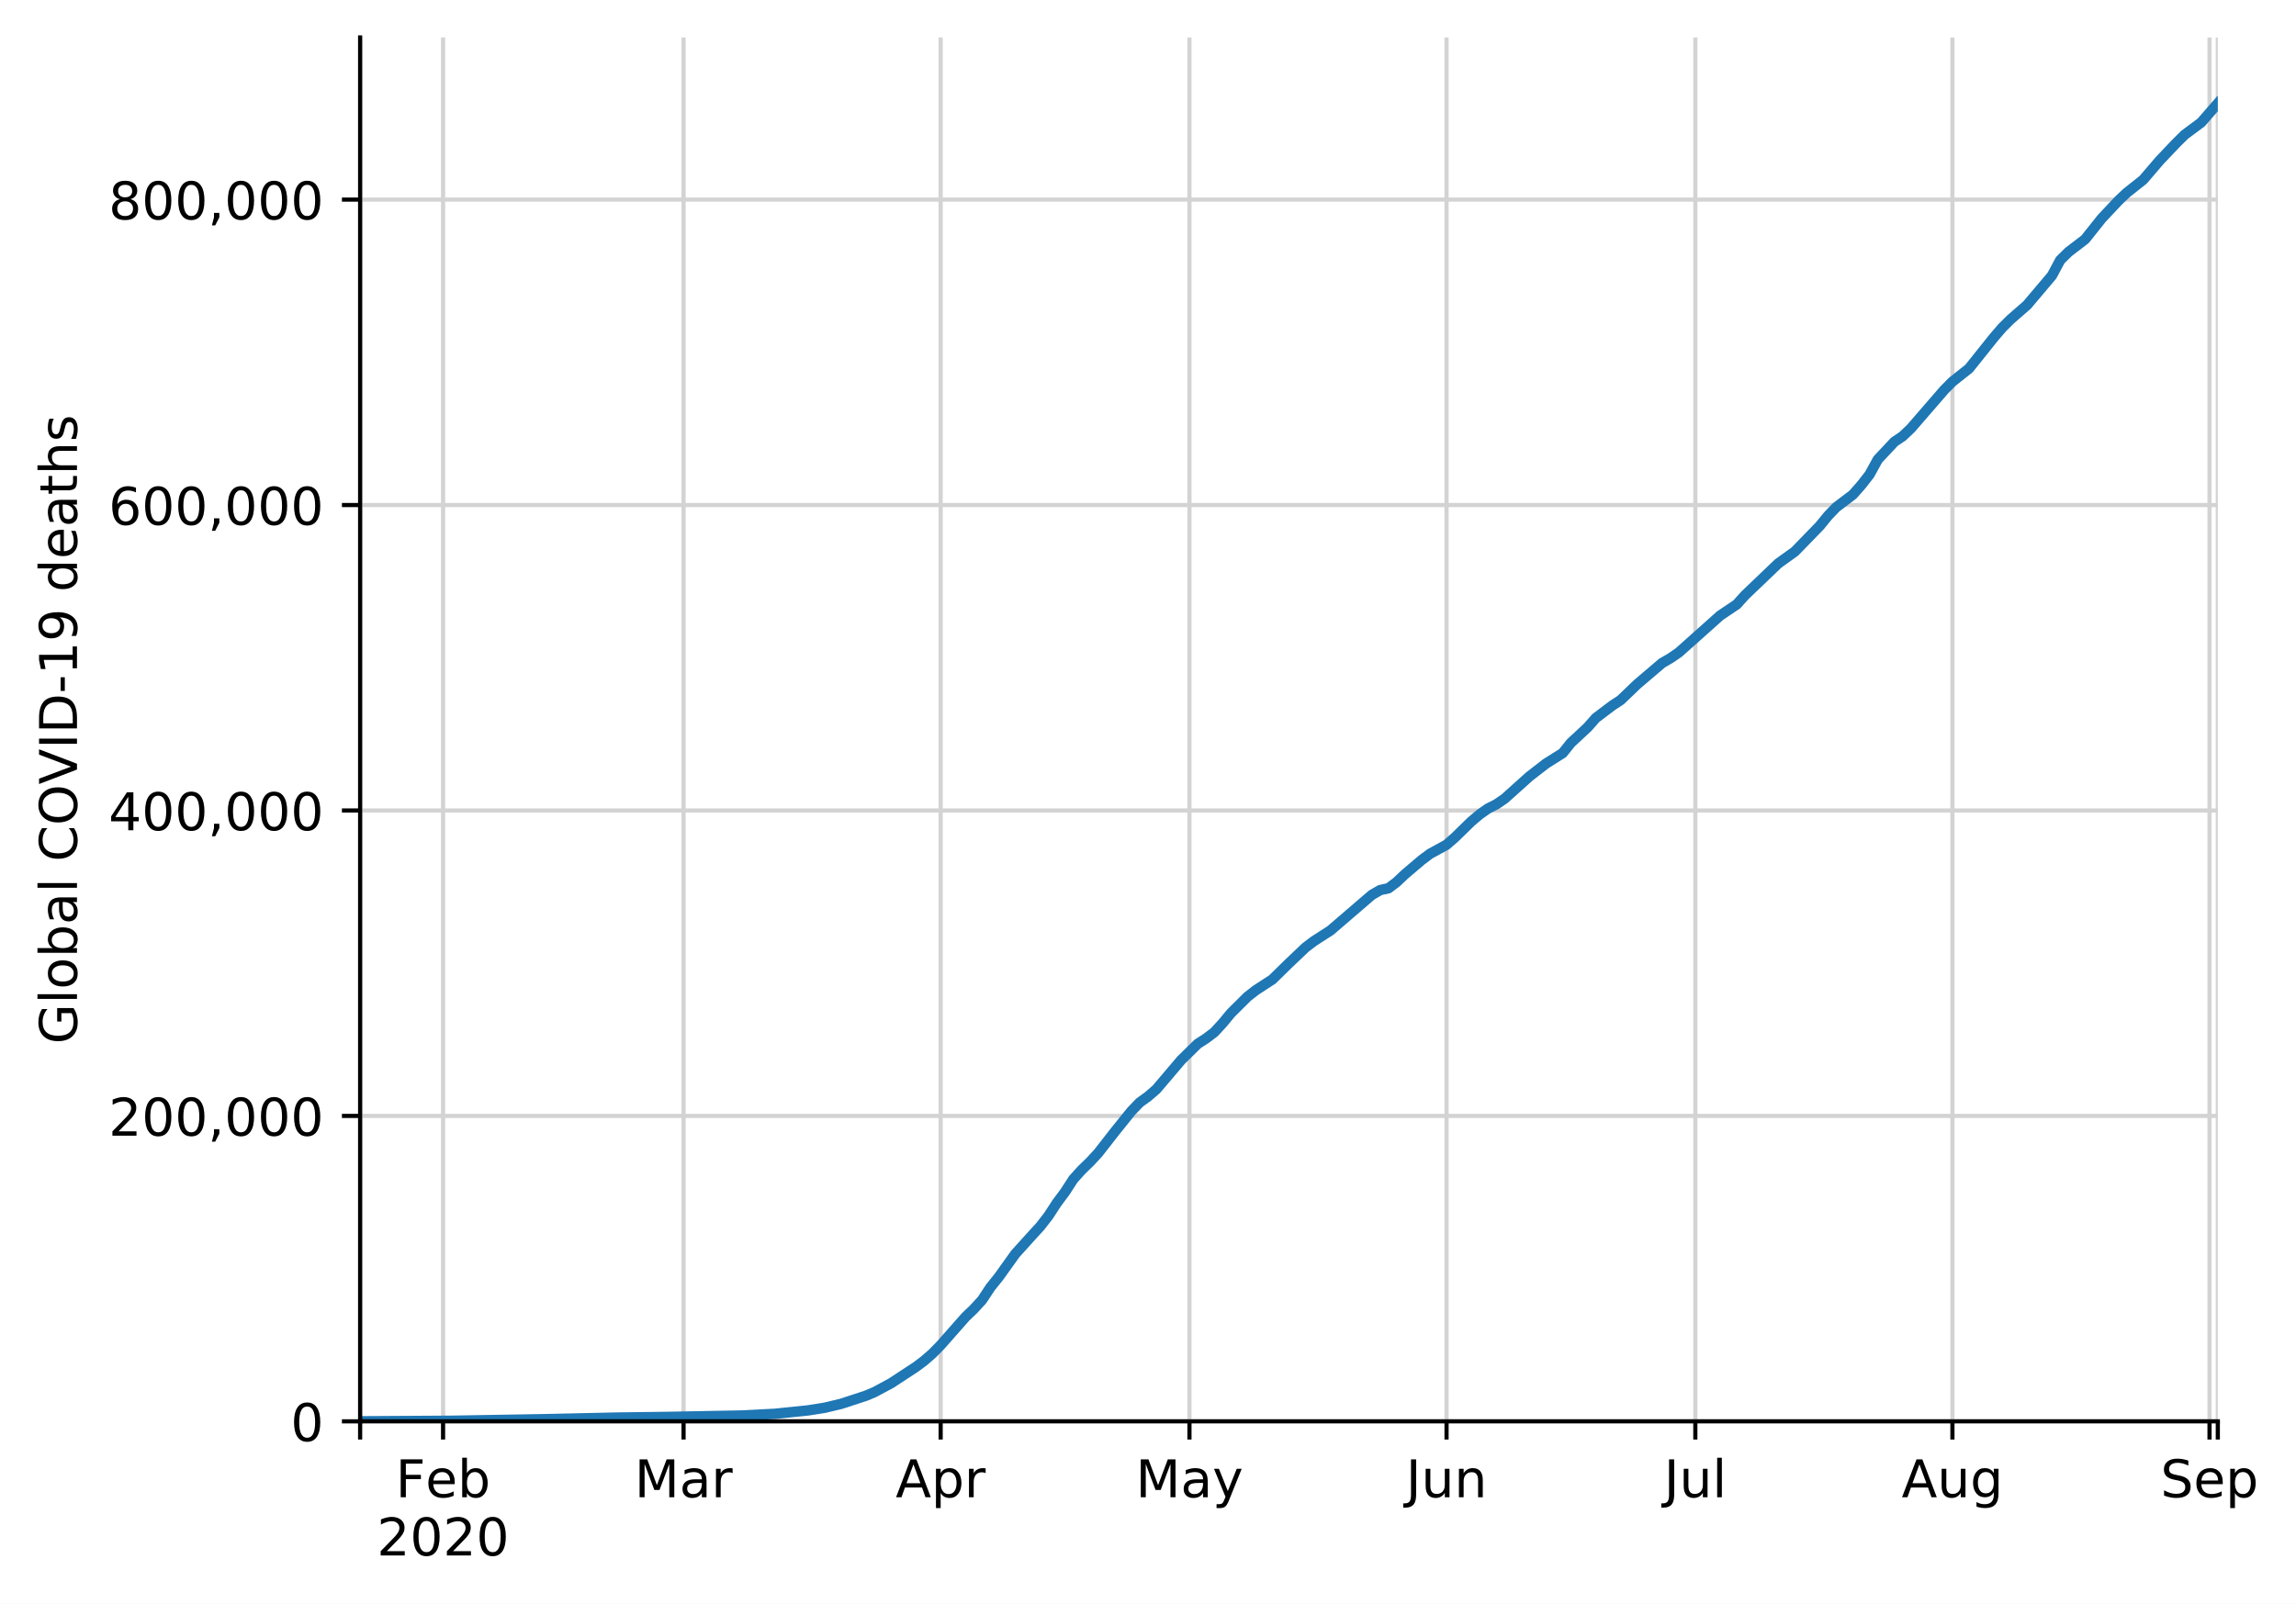
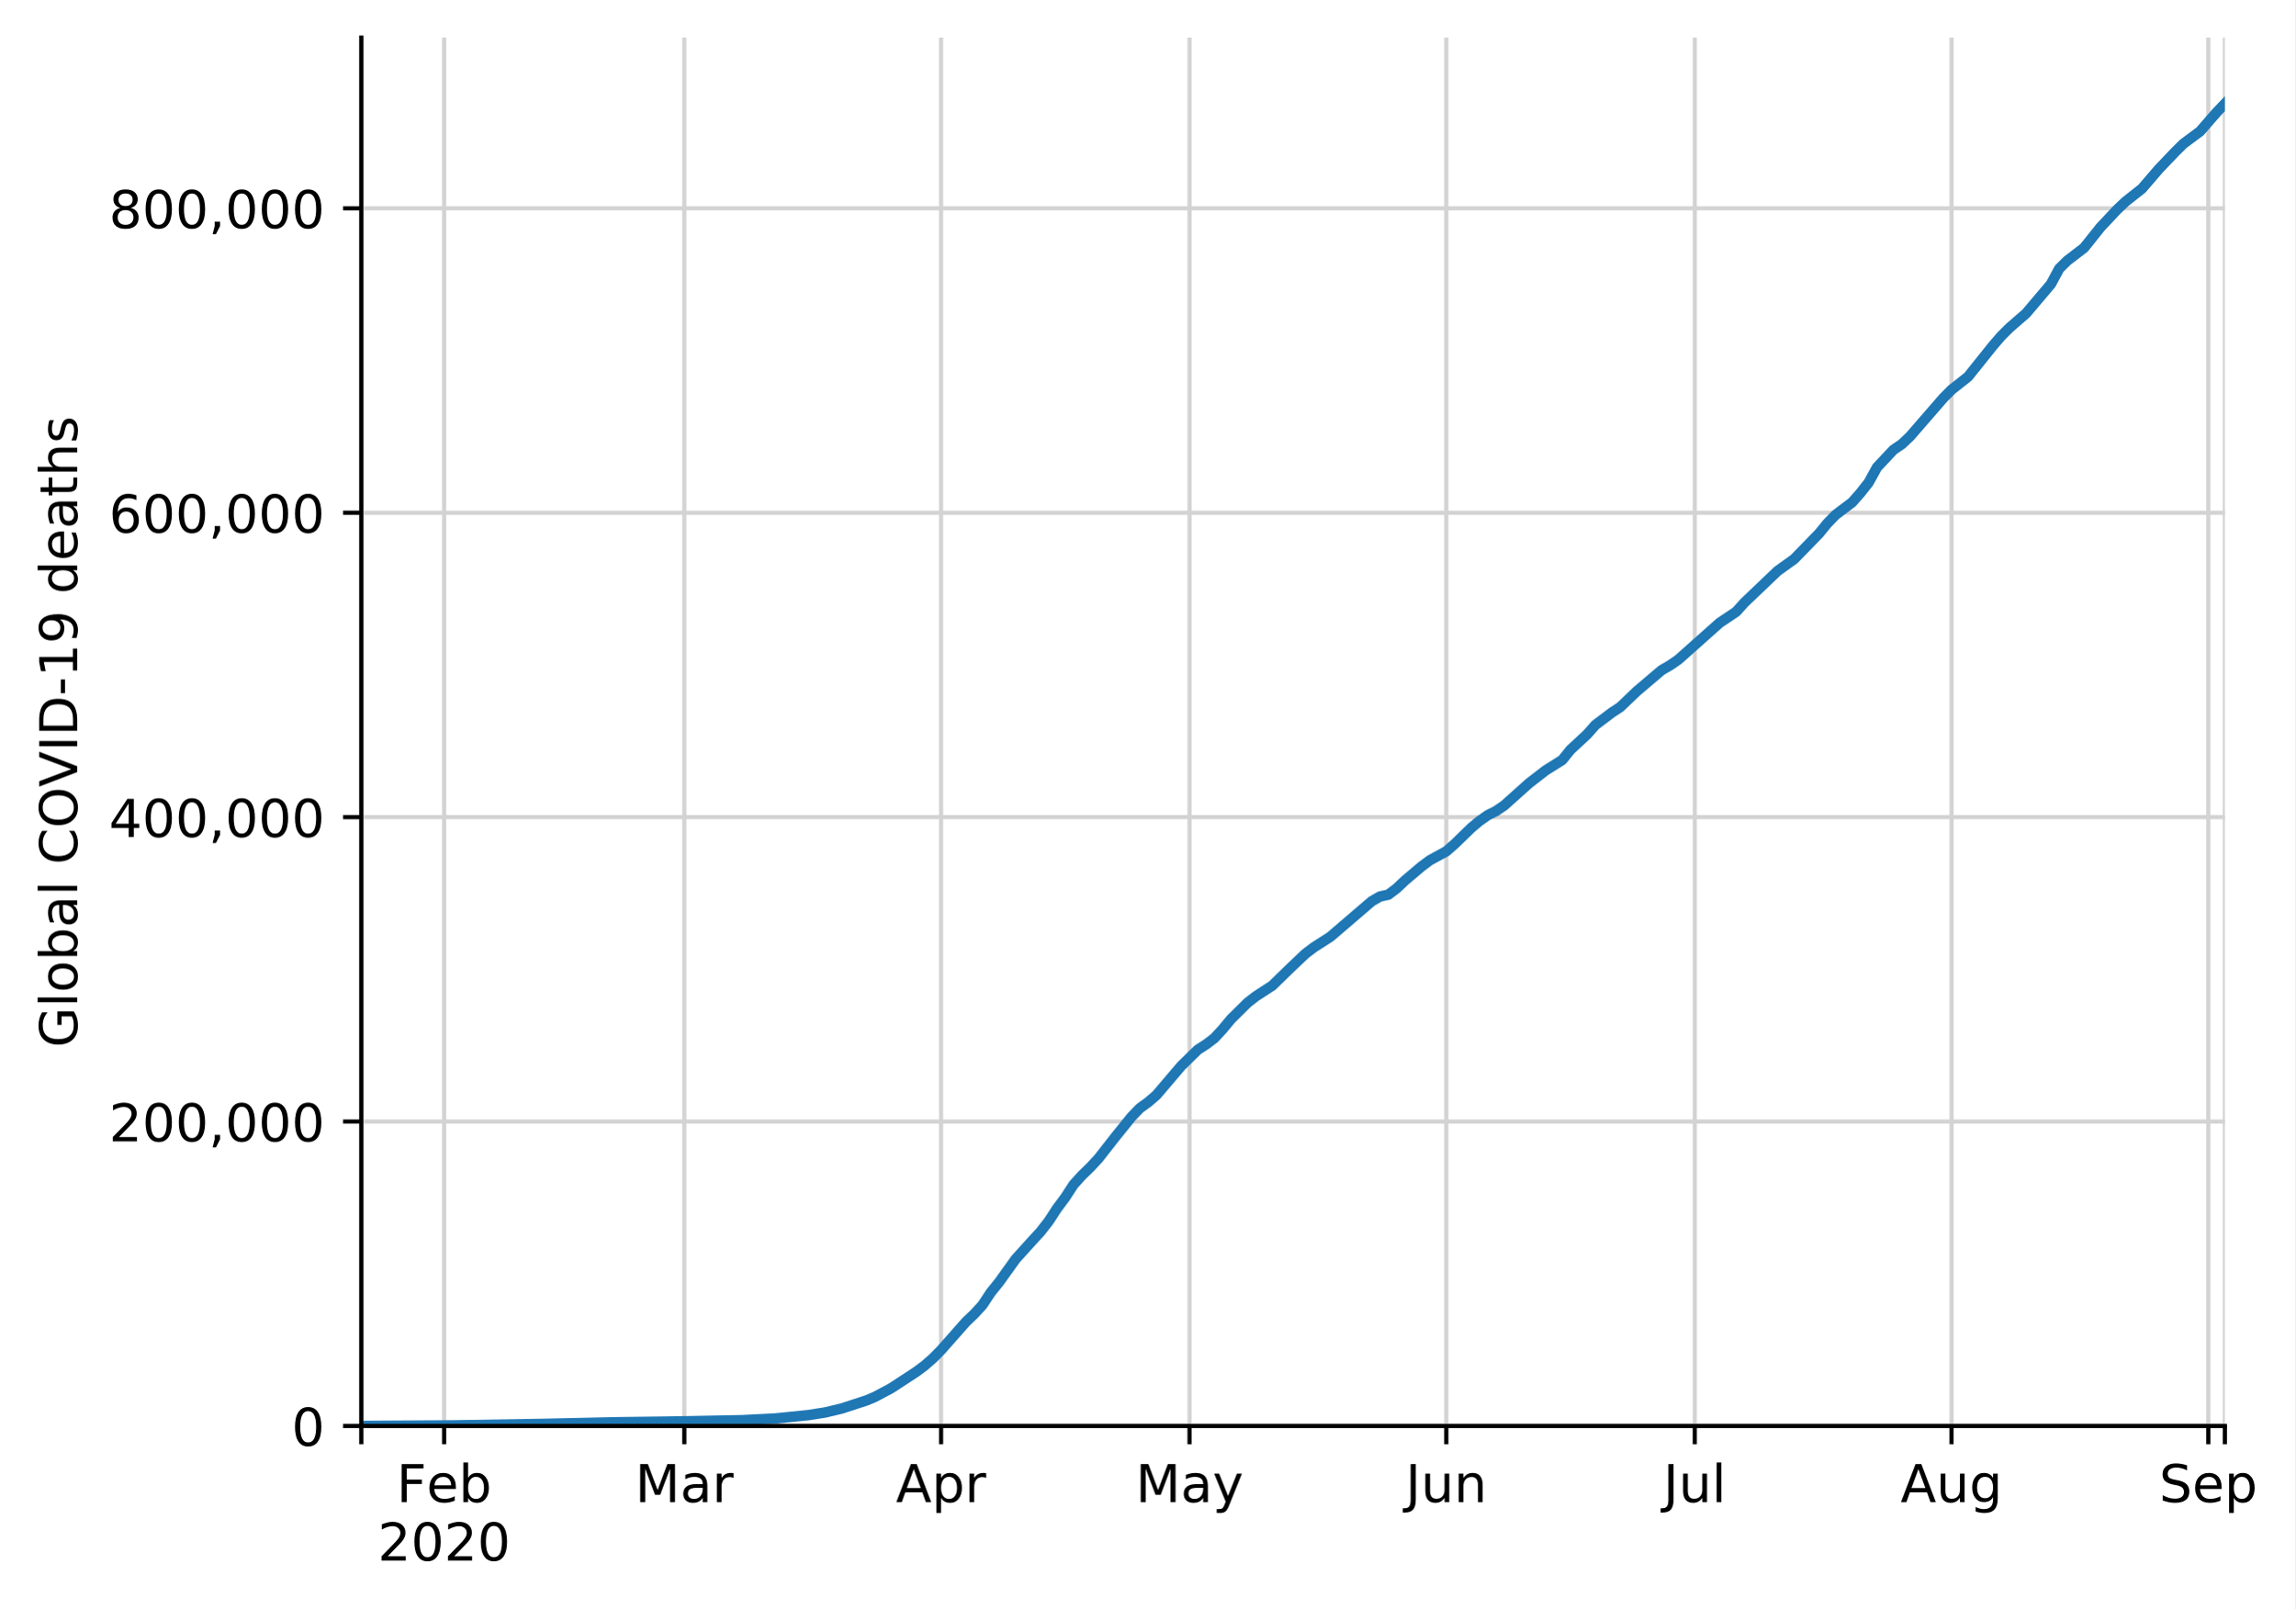
- <svg xmlns="http://www.w3.org/2000/svg" xmlns:xlink="http://www.w3.org/1999/xlink" height="308.388pt" version="1.1" viewBox="0 0 441.382 308.388" width="441.382pt">
+ <svg xmlns="http://www.w3.org/2000/svg" xmlns:xlink="http://www.w3.org/1999/xlink" height="308.388pt" version="1.1" viewBox="0 0 439.802 308.388" width="439.802pt">
  <defs>
    <style type="text/css">
*{stroke-linecap:butt;stroke-linejoin:round;}
  </style>
  </defs>
  <g id="figure_1">
    <g id="patch_1">
-       <path d="M 0 308.388  L 441.382 308.388  L 441.382 0  L 0 0  z " style="fill:#ffffff;" />
+       <path d="M 0 308.388  L 439.802 308.388  L 439.802 0  L 0 0  z " style="fill:#ffffff;" />
    </g>
    <g id="axes_1">
      <g id="patch_2">
        <path d="M 69.231 273.312  L 426.351 273.312  L 426.351 7.2  L 69.231 7.2  z " style="fill:#ffffff;" />
      </g>
      <g id="matplotlib.axis_1">
        <g id="xtick_1">
          <g id="line2d_1">
-             <path clip-path="url(#p25e19f8e5c)" d="M 69.231 273.312  L 69.231 7.2  " style="fill:none;stroke:#d3d3d3;stroke-linecap:square;stroke-width:0.8;" />
+             <path clip-path="url(#pf089ef17f6)" d="M 69.231 273.312  L 69.231 7.2  " style="fill:none;stroke:#d3d3d3;stroke-linecap:square;stroke-width:0.8;" />
          </g>
          <g id="line2d_2">
            <defs>
-               <path d="M 0 0  L 0 3.5  " id="ma562b8d060" style="stroke:#000000;stroke-width:0.8;" />
-             </defs>
-             <g>
-               <use style="stroke:#000000;stroke-width:0.8;" x="69.231" xlink:href="#ma562b8d060" y="273.312" />
+               <path d="M 0 0  L 0 3.5  " id="m9469a1b42d" style="stroke:#000000;stroke-width:0.8;" />
+             </defs>
+             <g>
+               <use style="stroke:#000000;stroke-width:0.8;" x="69.231" xlink:href="#m9469a1b42d" y="273.312" />
            </g>
          </g>
        </g>
        <g id="xtick_2">
          <g id="line2d_3">
-             <path clip-path="url(#p25e19f8e5c)" d="M 85.174 273.312  L 85.174 7.2  " style="fill:none;stroke:#d3d3d3;stroke-linecap:square;stroke-width:0.8;" />
+             <path clip-path="url(#pf089ef17f6)" d="M 85.103 273.312  L 85.103 7.2  " style="fill:none;stroke:#d3d3d3;stroke-linecap:square;stroke-width:0.8;" />
          </g>
          <g id="line2d_4">
            <g>
-               <use style="stroke:#000000;stroke-width:0.8;" x="85.174" xlink:href="#ma562b8d060" y="273.312" />
+               <use style="stroke:#000000;stroke-width:0.8;" x="85.103" xlink:href="#m9469a1b42d" y="273.312" />
            </g>
          </g>
          <g id="text_1">
            <defs>
              <path d="M 9.812 72.906  L 51.703 72.906  L 51.703 64.594  L 19.672 64.594  L 19.672 43.109  L 48.578 43.109  L 48.578 34.812  L 19.672 34.812  L 19.672 0  L 9.812 0  z " id="DejaVuSans-70" />
              <path d="M 56.203 29.594  L 56.203 25.203  L 14.891 25.203  Q 15.484 15.922 20.484 11.062  Q 25.484 6.203 34.422 6.203  Q 39.594 6.203 44.453 7.469  Q 49.312 8.734 54.109 11.281  L 54.109 2.781  Q 49.266 0.734 44.188 -0.344  Q 39.109 -1.422 33.891 -1.422  Q 20.797 -1.422 13.156 6.188  Q 5.516 13.812 5.516 26.812  Q 5.516 40.234 12.766 48.109  Q 20.016 56 32.328 56  Q 43.359 56 49.781 48.891  Q 56.203 41.797 56.203 29.594  z M 47.219 32.234  Q 47.125 39.594 43.094 43.984  Q 39.062 48.391 32.422 48.391  Q 24.906 48.391 20.391 44.141  Q 15.875 39.891 15.188 32.172  z " id="DejaVuSans-101" />
              <path d="M 48.688 27.297  Q 48.688 37.203 44.609 42.844  Q 40.531 48.484 33.406 48.484  Q 26.266 48.484 22.188 42.844  Q 18.109 37.203 18.109 27.297  Q 18.109 17.391 22.188 11.75  Q 26.266 6.109 33.406 6.109  Q 40.531 6.109 44.609 11.75  Q 48.688 17.391 48.688 27.297  z M 18.109 46.391  Q 20.953 51.266 25.266 53.625  Q 29.594 56 35.594 56  Q 45.562 56 51.781 48.094  Q 58.016 40.188 58.016 27.297  Q 58.016 14.406 51.781 6.484  Q 45.562 -1.422 35.594 -1.422  Q 29.594 -1.422 25.266 0.953  Q 20.953 3.328 18.109 8.203  L 18.109 0  L 9.078 0  L 9.078 75.984  L 18.109 75.984  z " id="DejaVuSans-98" />
            </defs>
-             <g transform="translate(76.05145 287.9104)scale(0.1 -0.1)">
+             <g transform="translate(75.98059 287.9104)scale(0.1 -0.1)">
              <use xlink:href="#DejaVuSans-70" />
              <use x="57.441" xlink:href="#DejaVuSans-101" />
              <use x="118.965" xlink:href="#DejaVuSans-98" />
            </g>
            <defs>
              <path d="M 19.188 8.297  L 53.609 8.297  L 53.609 0  L 7.328 0  L 7.328 8.297  Q 12.938 14.109 22.625 23.891  Q 32.328 33.688 34.812 36.531  Q 39.547 41.844 41.422 45.531  Q 43.312 49.219 43.312 52.781  Q 43.312 58.594 39.234 62.25  Q 35.156 65.922 28.609 65.922  Q 23.969 65.922 18.812 64.312  Q 13.672 62.703 7.812 59.422  L 7.812 69.391  Q 13.766 71.781 18.938 73  Q 24.125 74.219 28.422 74.219  Q 39.75 74.219 46.484 68.547  Q 53.219 62.891 53.219 53.422  Q 53.219 48.922 51.531 44.891  Q 49.859 40.875 45.406 35.406  Q 44.188 33.984 37.641 27.219  Q 31.109 20.453 19.188 8.297  z " id="DejaVuSans-50" />
              <path d="M 31.781 66.406  Q 24.172 66.406 20.328 58.906  Q 16.5 51.422 16.5 36.375  Q 16.5 21.391 20.328 13.891  Q 24.172 6.391 31.781 6.391  Q 39.453 6.391 43.281 13.891  Q 47.125 21.391 47.125 36.375  Q 47.125 51.422 43.281 58.906  Q 39.453 66.406 31.781 66.406  z M 31.781 74.219  Q 44.047 74.219 50.516 64.516  Q 56.984 54.828 56.984 36.375  Q 56.984 17.969 50.516 8.266  Q 44.047 -1.422 31.781 -1.422  Q 19.531 -1.422 13.062 8.266  Q 6.594 17.969 6.594 36.375  Q 6.594 54.828 13.062 64.516  Q 19.531 74.219 31.781 74.219  z " id="DejaVuSans-48" />
            </defs>
-             <g transform="translate(72.44911 299.1082)scale(0.1 -0.1)">
+             <g transform="translate(72.37825 299.1082)scale(0.1 -0.1)">
              <use xlink:href="#DejaVuSans-50" />
              <use x="63.623" xlink:href="#DejaVuSans-48" />
              <use x="127.246" xlink:href="#DejaVuSans-50" />
              <use x="190.869" xlink:href="#DejaVuSans-48" />
            </g>
          </g>
        </g>
        <g id="xtick_3">
          <g id="line2d_5">
-             <path clip-path="url(#p25e19f8e5c)" d="M 131.408 273.312  L 131.408 7.2  " style="fill:none;stroke:#d3d3d3;stroke-linecap:square;stroke-width:0.8;" />
+             <path clip-path="url(#pf089ef17f6)" d="M 131.132 273.312  L 131.132 7.2  " style="fill:none;stroke:#d3d3d3;stroke-linecap:square;stroke-width:0.8;" />
          </g>
          <g id="line2d_6">
            <g>
-               <use style="stroke:#000000;stroke-width:0.8;" x="131.408" xlink:href="#ma562b8d060" y="273.312" />
+               <use style="stroke:#000000;stroke-width:0.8;" x="131.132" xlink:href="#m9469a1b42d" y="273.312" />
            </g>
          </g>
          <g id="text_2">
            <defs>
              <path d="M 9.812 72.906  L 24.516 72.906  L 43.109 23.297  L 61.812 72.906  L 76.516 72.906  L 76.516 0  L 66.891 0  L 66.891 64.016  L 48.094 14.016  L 38.188 14.016  L 19.391 64.016  L 19.391 0  L 9.812 0  z " id="DejaVuSans-77" />
              <path d="M 34.281 27.484  Q 23.391 27.484 19.188 25  Q 14.984 22.516 14.984 16.5  Q 14.984 11.719 18.141 8.906  Q 21.297 6.109 26.703 6.109  Q 34.188 6.109 38.703 11.406  Q 43.219 16.703 43.219 25.484  L 43.219 27.484  z M 52.203 31.203  L 52.203 0  L 43.219 0  L 43.219 8.297  Q 40.141 3.328 35.547 0.953  Q 30.953 -1.422 24.312 -1.422  Q 15.922 -1.422 10.953 3.297  Q 6 8.016 6 15.922  Q 6 25.141 12.172 29.828  Q 18.359 34.516 30.609 34.516  L 43.219 34.516  L 43.219 35.406  Q 43.219 41.609 39.141 45  Q 35.062 48.391 27.688 48.391  Q 23 48.391 18.547 47.266  Q 14.109 46.141 10.016 43.891  L 10.016 52.203  Q 14.938 54.109 19.578 55.047  Q 24.219 56 28.609 56  Q 40.484 56 46.344 49.844  Q 52.203 43.703 52.203 31.203  z " id="DejaVuSans-97" />
              <path d="M 41.109 46.297  Q 39.594 47.172 37.812 47.578  Q 36.031 48 33.891 48  Q 26.266 48 22.188 43.047  Q 18.109 38.094 18.109 28.812  L 18.109 0  L 9.078 0  L 9.078 54.688  L 18.109 54.688  L 18.109 46.188  Q 20.953 51.172 25.484 53.578  Q 30.031 56 36.531 56  Q 37.453 56 38.578 55.875  Q 39.703 55.766 41.062 55.516  z " id="DejaVuSans-114" />
            </defs>
-             <g transform="translate(121.9748 287.9104)scale(0.1 -0.1)">
+             <g transform="translate(121.6985 287.9104)scale(0.1 -0.1)">
              <use xlink:href="#DejaVuSans-77" />
              <use x="86.279" xlink:href="#DejaVuSans-97" />
              <use x="147.559" xlink:href="#DejaVuSans-114" />
            </g>
          </g>
        </g>
        <g id="xtick_4">
          <g id="line2d_7">
-             <path clip-path="url(#p25e19f8e5c)" d="M 180.831 273.312  L 180.831 7.2  " style="fill:none;stroke:#d3d3d3;stroke-linecap:square;stroke-width:0.8;" />
+             <path clip-path="url(#pf089ef17f6)" d="M 180.335 273.312  L 180.335 7.2  " style="fill:none;stroke:#d3d3d3;stroke-linecap:square;stroke-width:0.8;" />
          </g>
          <g id="line2d_8">
            <g>
-               <use style="stroke:#000000;stroke-width:0.8;" x="180.831" xlink:href="#ma562b8d060" y="273.312" />
+               <use style="stroke:#000000;stroke-width:0.8;" x="180.335" xlink:href="#m9469a1b42d" y="273.312" />
            </g>
          </g>
          <g id="text_3">
            <defs>
              <path d="M 34.188 63.188  L 20.797 26.906  L 47.609 26.906  z M 28.609 72.906  L 39.797 72.906  L 67.578 0  L 57.328 0  L 50.688 18.703  L 17.828 18.703  L 11.188 0  L 0.781 0  z " id="DejaVuSans-65" />
              <path d="M 18.109 8.203  L 18.109 -20.797  L 9.078 -20.797  L 9.078 54.688  L 18.109 54.688  L 18.109 46.391  Q 20.953 51.266 25.266 53.625  Q 29.594 56 35.594 56  Q 45.562 56 51.781 48.094  Q 58.016 40.188 58.016 27.297  Q 58.016 14.406 51.781 6.484  Q 45.562 -1.422 35.594 -1.422  Q 29.594 -1.422 25.266 0.953  Q 20.953 3.328 18.109 8.203  z M 48.688 27.297  Q 48.688 37.203 44.609 42.844  Q 40.531 48.484 33.406 48.484  Q 26.266 48.484 22.188 42.844  Q 18.109 37.203 18.109 27.297  Q 18.109 17.391 22.188 11.75  Q 26.266 6.109 33.406 6.109  Q 40.531 6.109 44.609 11.75  Q 48.688 17.391 48.688 27.297  z " id="DejaVuSans-112" />
            </defs>
-             <g transform="translate(172.1813 287.9104)scale(0.1 -0.1)">
+             <g transform="translate(171.6852 287.9104)scale(0.1 -0.1)">
              <use xlink:href="#DejaVuSans-65" />
              <use x="68.408" xlink:href="#DejaVuSans-112" />
              <use x="131.885" xlink:href="#DejaVuSans-114" />
            </g>
          </g>
        </g>
        <g id="xtick_5">
          <g id="line2d_9">
-             <path clip-path="url(#p25e19f8e5c)" d="M 228.66 273.312  L 228.66 7.2  " style="fill:none;stroke:#d3d3d3;stroke-linecap:square;stroke-width:0.8;" />
+             <path clip-path="url(#pf089ef17f6)" d="M 227.951 273.312  L 227.951 7.2  " style="fill:none;stroke:#d3d3d3;stroke-linecap:square;stroke-width:0.8;" />
          </g>
          <g id="line2d_10">
            <g>
-               <use style="stroke:#000000;stroke-width:0.8;" x="228.66" xlink:href="#ma562b8d060" y="273.312" />
+               <use style="stroke:#000000;stroke-width:0.8;" x="227.951" xlink:href="#m9469a1b42d" y="273.312" />
            </g>
          </g>
          <g id="text_4">
            <defs>
              <path d="M 32.172 -5.078  Q 28.375 -14.844 24.75 -17.812  Q 21.141 -20.797 15.094 -20.797  L 7.906 -20.797  L 7.906 -13.281  L 13.188 -13.281  Q 16.891 -13.281 18.938 -11.516  Q 21 -9.766 23.484 -3.219  L 25.094 0.875  L 2.984 54.688  L 12.5 54.688  L 29.594 11.922  L 46.688 54.688  L 56.203 54.688  z " id="DejaVuSans-121" />
            </defs>
-             <g transform="translate(218.3223 287.9104)scale(0.1 -0.1)">
+             <g transform="translate(217.6138 287.9104)scale(0.1 -0.1)">
              <use xlink:href="#DejaVuSans-77" />
              <use x="86.279" xlink:href="#DejaVuSans-97" />
              <use x="147.559" xlink:href="#DejaVuSans-121" />
            </g>
          </g>
        </g>
        <g id="xtick_6">
          <g id="line2d_11">
-             <path clip-path="url(#p25e19f8e5c)" d="M 278.083 273.312  L 278.083 7.2  " style="fill:none;stroke:#d3d3d3;stroke-linecap:square;stroke-width:0.8;" />
+             <path clip-path="url(#pf089ef17f6)" d="M 277.154 273.312  L 277.154 7.2  " style="fill:none;stroke:#d3d3d3;stroke-linecap:square;stroke-width:0.8;" />
          </g>
          <g id="line2d_12">
            <g>
-               <use style="stroke:#000000;stroke-width:0.8;" x="278.083" xlink:href="#ma562b8d060" y="273.312" />
+               <use style="stroke:#000000;stroke-width:0.8;" x="277.154" xlink:href="#m9469a1b42d" y="273.312" />
            </g>
          </g>
          <g id="text_5">
            <defs>
              <path d="M 9.812 72.906  L 19.672 72.906  L 19.672 5.078  Q 19.672 -8.109 14.672 -14.062  Q 9.672 -20.016 -1.422 -20.016  L -5.172 -20.016  L -5.172 -11.719  L -2.094 -11.719  Q 4.438 -11.719 7.125 -8.047  Q 9.812 -4.391 9.812 5.078  z " id="DejaVuSans-74" />
              <path d="M 8.5 21.578  L 8.5 54.688  L 17.484 54.688  L 17.484 21.922  Q 17.484 14.156 20.5 10.266  Q 23.531 6.391 29.594 6.391  Q 36.859 6.391 41.078 11.031  Q 45.312 15.672 45.312 23.688  L 45.312 54.688  L 54.297 54.688  L 54.297 0  L 45.312 0  L 45.312 8.406  Q 42.047 3.422 37.719 1  Q 33.406 -1.422 27.688 -1.422  Q 18.266 -1.422 13.375 4.438  Q 8.5 10.297 8.5 21.578  z M 31.109 56  z " id="DejaVuSans-117" />
              <path d="M 54.891 33.016  L 54.891 0  L 45.906 0  L 45.906 32.719  Q 45.906 40.484 42.875 44.328  Q 39.844 48.188 33.797 48.188  Q 26.516 48.188 22.312 43.547  Q 18.109 38.922 18.109 30.906  L 18.109 0  L 9.078 0  L 9.078 54.688  L 18.109 54.688  L 18.109 46.188  Q 21.344 51.125 25.703 53.562  Q 30.078 56 35.797 56  Q 45.219 56 50.047 50.172  Q 54.891 44.344 54.891 33.016  z " id="DejaVuSans-110" />
            </defs>
-             <g transform="translate(270.2702 287.9104)scale(0.1 -0.1)">
+             <g transform="translate(269.3419 287.9104)scale(0.1 -0.1)">
              <use xlink:href="#DejaVuSans-74" />
              <use x="29.492" xlink:href="#DejaVuSans-117" />
              <use x="92.871" xlink:href="#DejaVuSans-110" />
            </g>
          </g>
        </g>
        <g id="xtick_7">
          <g id="line2d_13">
-             <path clip-path="url(#p25e19f8e5c)" d="M 325.911 273.312  L 325.911 7.2  " style="fill:none;stroke:#d3d3d3;stroke-linecap:square;stroke-width:0.8;" />
+             <path clip-path="url(#pf089ef17f6)" d="M 324.77 273.312  L 324.77 7.2  " style="fill:none;stroke:#d3d3d3;stroke-linecap:square;stroke-width:0.8;" />
          </g>
          <g id="line2d_14">
            <g>
-               <use style="stroke:#000000;stroke-width:0.8;" x="325.911" xlink:href="#ma562b8d060" y="273.312" />
+               <use style="stroke:#000000;stroke-width:0.8;" x="324.77" xlink:href="#m9469a1b42d" y="273.312" />
            </g>
          </g>
          <g id="text_6">
            <defs>
              <path d="M 9.422 75.984  L 18.406 75.984  L 18.406 0  L 9.422 0  z " id="DejaVuSans-108" />
            </defs>
-             <g transform="translate(319.8784 287.9104)scale(0.1 -0.1)">
+             <g transform="translate(318.7376 287.9104)scale(0.1 -0.1)">
              <use xlink:href="#DejaVuSans-74" />
              <use x="29.492" xlink:href="#DejaVuSans-117" />
              <use x="92.871" xlink:href="#DejaVuSans-108" />
            </g>
          </g>
        </g>
        <g id="xtick_8">
          <g id="line2d_15">
-             <path clip-path="url(#p25e19f8e5c)" d="M 375.334 273.312  L 375.334 7.2  " style="fill:none;stroke:#d3d3d3;stroke-linecap:square;stroke-width:0.8;" />
+             <path clip-path="url(#pf089ef17f6)" d="M 373.974 273.312  L 373.974 7.2  " style="fill:none;stroke:#d3d3d3;stroke-linecap:square;stroke-width:0.8;" />
          </g>
          <g id="line2d_16">
            <g>
-               <use style="stroke:#000000;stroke-width:0.8;" x="375.334" xlink:href="#ma562b8d060" y="273.312" />
+               <use style="stroke:#000000;stroke-width:0.8;" x="373.974" xlink:href="#m9469a1b42d" y="273.312" />
            </g>
          </g>
          <g id="text_7">
            <defs>
              <path d="M 45.406 27.984  Q 45.406 37.75 41.375 43.109  Q 37.359 48.484 30.078 48.484  Q 22.859 48.484 18.828 43.109  Q 14.797 37.75 14.797 27.984  Q 14.797 18.266 18.828 12.891  Q 22.859 7.516 30.078 7.516  Q 37.359 7.516 41.375 12.891  Q 45.406 18.266 45.406 27.984  z M 54.391 6.781  Q 54.391 -7.172 48.188 -13.984  Q 42 -20.797 29.203 -20.797  Q 24.469 -20.797 20.266 -20.094  Q 16.062 -19.391 12.109 -17.922  L 12.109 -9.188  Q 16.062 -11.328 19.922 -12.344  Q 23.781 -13.375 27.781 -13.375  Q 36.625 -13.375 41.016 -8.766  Q 45.406 -4.156 45.406 5.172  L 45.406 9.625  Q 42.625 4.781 38.281 2.391  Q 33.938 0 27.875 0  Q 17.828 0 11.672 7.656  Q 5.516 15.328 5.516 27.984  Q 5.516 40.672 11.672 48.328  Q 17.828 56 27.875 56  Q 33.938 56 38.281 53.609  Q 42.625 51.219 45.406 46.391  L 45.406 54.688  L 54.391 54.688  z " id="DejaVuSans-103" />
            </defs>
-             <g transform="translate(365.5708 287.9104)scale(0.1 -0.1)">
+             <g transform="translate(364.2104 287.9104)scale(0.1 -0.1)">
              <use xlink:href="#DejaVuSans-65" />
              <use x="68.408" xlink:href="#DejaVuSans-117" />
              <use x="131.787" xlink:href="#DejaVuSans-103" />
            </g>
          </g>
        </g>
        <g id="xtick_9">
          <g id="line2d_17">
-             <path clip-path="url(#p25e19f8e5c)" d="M 424.757 273.312  L 424.757 7.2  " style="fill:none;stroke:#d3d3d3;stroke-linecap:square;stroke-width:0.8;" />
+             <path clip-path="url(#pf089ef17f6)" d="M 423.177 273.312  L 423.177 7.2  " style="fill:none;stroke:#d3d3d3;stroke-linecap:square;stroke-width:0.8;" />
          </g>
          <g id="line2d_18">
            <g>
-               <use style="stroke:#000000;stroke-width:0.8;" x="424.757" xlink:href="#ma562b8d060" y="273.312" />
+               <use style="stroke:#000000;stroke-width:0.8;" x="423.177" xlink:href="#m9469a1b42d" y="273.312" />
            </g>
          </g>
          <g id="text_8">
            <defs>
              <path d="M 53.516 70.516  L 53.516 60.891  Q 47.906 63.578 42.922 64.891  Q 37.938 66.219 33.297 66.219  Q 25.25 66.219 20.875 63.094  Q 16.5 59.969 16.5 54.203  Q 16.5 49.359 19.406 46.891  Q 22.312 44.438 30.422 42.922  L 36.375 41.703  Q 47.406 39.594 52.656 34.297  Q 57.906 29 57.906 20.125  Q 57.906 9.516 50.797 4.047  Q 43.703 -1.422 29.984 -1.422  Q 24.812 -1.422 18.969 -0.25  Q 13.141 0.922 6.891 3.219  L 6.891 13.375  Q 12.891 10.016 18.656 8.297  Q 24.422 6.594 29.984 6.594  Q 38.422 6.594 43.016 9.906  Q 47.609 13.234 47.609 19.391  Q 47.609 24.75 44.312 27.781  Q 41.016 30.812 33.5 32.328  L 27.484 33.5  Q 16.453 35.688 11.516 40.375  Q 6.594 45.062 6.594 53.422  Q 6.594 63.094 13.406 68.656  Q 20.219 74.219 32.172 74.219  Q 37.312 74.219 42.625 73.281  Q 47.953 72.359 53.516 70.516  z " id="DejaVuSans-83" />
            </defs>
-             <g transform="translate(415.332 287.9104)scale(0.1 -0.1)">
+             <g transform="translate(413.7518 287.9104)scale(0.1 -0.1)">
              <use xlink:href="#DejaVuSans-83" />
              <use x="63.477" xlink:href="#DejaVuSans-101" />
              <use x="125" xlink:href="#DejaVuSans-112" />
            </g>
          </g>
        </g>
        <g id="xtick_10">
          <g id="line2d_19">
-             <path clip-path="url(#p25e19f8e5c)" d="M 426.351 273.312  L 426.351 7.2  " style="fill:none;stroke:#d3d3d3;stroke-linecap:square;stroke-width:0.8;" />
+             <path clip-path="url(#pf089ef17f6)" d="M 426.351 273.312  L 426.351 7.2  " style="fill:none;stroke:#d3d3d3;stroke-linecap:square;stroke-width:0.8;" />
          </g>
          <g id="line2d_20">
            <g>
-               <use style="stroke:#000000;stroke-width:0.8;" x="426.351" xlink:href="#ma562b8d060" y="273.312" />
+               <use style="stroke:#000000;stroke-width:0.8;" x="426.351" xlink:href="#m9469a1b42d" y="273.312" />
            </g>
          </g>
        </g>
      </g>
      <g id="matplotlib.axis_2">
        <g id="ytick_1">
          <g id="line2d_21">
-             <path clip-path="url(#p25e19f8e5c)" d="M 69.231 273.312  L 426.351 273.312  " style="fill:none;stroke:#d3d3d3;stroke-linecap:square;stroke-width:0.8;" />
+             <path clip-path="url(#pf089ef17f6)" d="M 69.231 273.312  L 426.351 273.312  " style="fill:none;stroke:#d3d3d3;stroke-linecap:square;stroke-width:0.8;" />
          </g>
          <g id="line2d_22">
            <defs>
-               <path d="M 0 0  L -3.5 0  " id="ma4dde5bd9f" style="stroke:#000000;stroke-width:0.8;" />
-             </defs>
-             <g>
-               <use style="stroke:#000000;stroke-width:0.8;" x="69.231" xlink:href="#ma4dde5bd9f" y="273.312" />
+               <path d="M 0 0  L -3.5 0  " id="m32e7386762" style="stroke:#000000;stroke-width:0.8;" />
+             </defs>
+             <g>
+               <use style="stroke:#000000;stroke-width:0.8;" x="69.231" xlink:href="#m32e7386762" y="273.312" />
            </g>
          </g>
          <g id="text_9">
            <g transform="translate(55.86875 277.1112)scale(0.1 -0.1)">
              <use xlink:href="#DejaVuSans-48" />
            </g>
          </g>
        </g>
        <g id="ytick_2">
          <g id="line2d_23">
-             <path clip-path="url(#p25e19f8e5c)" d="M 69.231 214.579  L 426.351 214.579  " style="fill:none;stroke:#d3d3d3;stroke-linecap:square;stroke-width:0.8;" />
+             <path clip-path="url(#pf089ef17f6)" d="M 69.231 214.965  L 426.351 214.965  " style="fill:none;stroke:#d3d3d3;stroke-linecap:square;stroke-width:0.8;" />
          </g>
          <g id="line2d_24">
            <g>
-               <use style="stroke:#000000;stroke-width:0.8;" x="69.231" xlink:href="#ma4dde5bd9f" y="214.579" />
+               <use style="stroke:#000000;stroke-width:0.8;" x="69.231" xlink:href="#m32e7386762" y="214.965" />
            </g>
          </g>
          <g id="text_10">
            <defs>
              <path d="M 11.719 12.406  L 22.016 12.406  L 22.016 4  L 14.016 -11.625  L 7.719 -11.625  L 11.719 4  z " id="DejaVuSans-44" />
            </defs>
-             <g transform="translate(20.87813 218.3784)scale(0.1 -0.1)">
+             <g transform="translate(20.87813 218.7641)scale(0.1 -0.1)">
              <use xlink:href="#DejaVuSans-50" />
              <use x="63.623" xlink:href="#DejaVuSans-48" />
              <use x="127.246" xlink:href="#DejaVuSans-48" />
              <use x="190.869" xlink:href="#DejaVuSans-44" />
              <use x="222.656" xlink:href="#DejaVuSans-48" />
              <use x="286.279" xlink:href="#DejaVuSans-48" />
              <use x="349.902" xlink:href="#DejaVuSans-48" />
            </g>
          </g>
        </g>
        <g id="ytick_3">
          <g id="line2d_25">
-             <path clip-path="url(#p25e19f8e5c)" d="M 69.231 155.846  L 426.351 155.846  " style="fill:none;stroke:#d3d3d3;stroke-linecap:square;stroke-width:0.8;" />
+             <path clip-path="url(#pf089ef17f6)" d="M 69.231 156.618  L 426.351 156.618  " style="fill:none;stroke:#d3d3d3;stroke-linecap:square;stroke-width:0.8;" />
          </g>
          <g id="line2d_26">
            <g>
-               <use style="stroke:#000000;stroke-width:0.8;" x="69.231" xlink:href="#ma4dde5bd9f" y="155.846" />
+               <use style="stroke:#000000;stroke-width:0.8;" x="69.231" xlink:href="#m32e7386762" y="156.618" />
            </g>
          </g>
          <g id="text_11">
            <defs>
              <path d="M 37.797 64.312  L 12.891 25.391  L 37.797 25.391  z M 35.203 72.906  L 47.609 72.906  L 47.609 25.391  L 58.016 25.391  L 58.016 17.188  L 47.609 17.188  L 47.609 0  L 37.797 0  L 37.797 17.188  L 4.891 17.188  L 4.891 26.703  z " id="DejaVuSans-52" />
            </defs>
-             <g transform="translate(20.87813 159.6456)scale(0.1 -0.1)">
+             <g transform="translate(20.87813 160.417)scale(0.1 -0.1)">
              <use xlink:href="#DejaVuSans-52" />
              <use x="63.623" xlink:href="#DejaVuSans-48" />
              <use x="127.246" xlink:href="#DejaVuSans-48" />
              <use x="190.869" xlink:href="#DejaVuSans-44" />
              <use x="222.656" xlink:href="#DejaVuSans-48" />
              <use x="286.279" xlink:href="#DejaVuSans-48" />
              <use x="349.902" xlink:href="#DejaVuSans-48" />
            </g>
          </g>
        </g>
        <g id="ytick_4">
          <g id="line2d_27">
-             <path clip-path="url(#p25e19f8e5c)" d="M 69.231 97.114  L 426.351 97.114  " style="fill:none;stroke:#d3d3d3;stroke-linecap:square;stroke-width:0.8;" />
+             <path clip-path="url(#pf089ef17f6)" d="M 69.231 98.271  L 426.351 98.271  " style="fill:none;stroke:#d3d3d3;stroke-linecap:square;stroke-width:0.8;" />
          </g>
          <g id="line2d_28">
            <g>
-               <use style="stroke:#000000;stroke-width:0.8;" x="69.231" xlink:href="#ma4dde5bd9f" y="97.114" />
+               <use style="stroke:#000000;stroke-width:0.8;" x="69.231" xlink:href="#m32e7386762" y="98.271" />
            </g>
          </g>
          <g id="text_12">
            <defs>
              <path d="M 33.016 40.375  Q 26.375 40.375 22.484 35.828  Q 18.609 31.297 18.609 23.391  Q 18.609 15.531 22.484 10.953  Q 26.375 6.391 33.016 6.391  Q 39.656 6.391 43.531 10.953  Q 47.406 15.531 47.406 23.391  Q 47.406 31.297 43.531 35.828  Q 39.656 40.375 33.016 40.375  z M 52.594 71.297  L 52.594 62.312  Q 48.875 64.062 45.094 64.984  Q 41.312 65.922 37.594 65.922  Q 27.828 65.922 22.672 59.328  Q 17.531 52.734 16.797 39.406  Q 19.672 43.656 24.016 45.922  Q 28.375 48.188 33.594 48.188  Q 44.578 48.188 50.953 41.516  Q 57.328 34.859 57.328 23.391  Q 57.328 12.156 50.688 5.359  Q 44.047 -1.422 33.016 -1.422  Q 20.359 -1.422 13.672 8.266  Q 6.984 17.969 6.984 36.375  Q 6.984 53.656 15.188 63.938  Q 23.391 74.219 37.203 74.219  Q 40.922 74.219 44.703 73.484  Q 48.484 72.75 52.594 71.297  z " id="DejaVuSans-54" />
            </defs>
-             <g transform="translate(20.87813 100.9128)scale(0.1 -0.1)">
+             <g transform="translate(20.87813 102.0699)scale(0.1 -0.1)">
              <use xlink:href="#DejaVuSans-54" />
              <use x="63.623" xlink:href="#DejaVuSans-48" />
              <use x="127.246" xlink:href="#DejaVuSans-48" />
              <use x="190.869" xlink:href="#DejaVuSans-44" />
              <use x="222.656" xlink:href="#DejaVuSans-48" />
              <use x="286.279" xlink:href="#DejaVuSans-48" />
              <use x="349.902" xlink:href="#DejaVuSans-48" />
            </g>
          </g>
        </g>
        <g id="ytick_5">
          <g id="line2d_29">
-             <path clip-path="url(#p25e19f8e5c)" d="M 69.231 38.381  L 426.351 38.381  " style="fill:none;stroke:#d3d3d3;stroke-linecap:square;stroke-width:0.8;" />
+             <path clip-path="url(#pf089ef17f6)" d="M 69.231 39.924  L 426.351 39.924  " style="fill:none;stroke:#d3d3d3;stroke-linecap:square;stroke-width:0.8;" />
          </g>
          <g id="line2d_30">
            <g>
-               <use style="stroke:#000000;stroke-width:0.8;" x="69.231" xlink:href="#ma4dde5bd9f" y="38.381" />
+               <use style="stroke:#000000;stroke-width:0.8;" x="69.231" xlink:href="#m32e7386762" y="39.924" />
            </g>
          </g>
          <g id="text_13">
            <defs>
              <path d="M 31.781 34.625  Q 24.75 34.625 20.719 30.859  Q 16.703 27.094 16.703 20.516  Q 16.703 13.922 20.719 10.156  Q 24.75 6.391 31.781 6.391  Q 38.812 6.391 42.859 10.172  Q 46.922 13.969 46.922 20.516  Q 46.922 27.094 42.891 30.859  Q 38.875 34.625 31.781 34.625  z M 21.922 38.812  Q 15.578 40.375 12.031 44.719  Q 8.5 49.078 8.5 55.328  Q 8.5 64.062 14.719 69.141  Q 20.953 74.219 31.781 74.219  Q 42.672 74.219 48.875 69.141  Q 55.078 64.062 55.078 55.328  Q 55.078 49.078 51.531 44.719  Q 48 40.375 41.703 38.812  Q 48.828 37.156 52.797 32.312  Q 56.781 27.484 56.781 20.516  Q 56.781 9.906 50.312 4.234  Q 43.844 -1.422 31.781 -1.422  Q 19.734 -1.422 13.25 4.234  Q 6.781 9.906 6.781 20.516  Q 6.781 27.484 10.781 32.312  Q 14.797 37.156 21.922 38.812  z M 18.312 54.391  Q 18.312 48.734 21.844 45.562  Q 25.391 42.391 31.781 42.391  Q 38.141 42.391 41.719 45.562  Q 45.312 48.734 45.312 54.391  Q 45.312 60.062 41.719 63.234  Q 38.141 66.406 31.781 66.406  Q 25.391 66.406 21.844 63.234  Q 18.312 60.062 18.312 54.391  z " id="DejaVuSans-56" />
            </defs>
-             <g transform="translate(20.87813 42.18003)scale(0.1 -0.1)">
+             <g transform="translate(20.87813 43.72284)scale(0.1 -0.1)">
              <use xlink:href="#DejaVuSans-56" />
              <use x="63.623" xlink:href="#DejaVuSans-48" />
              <use x="127.246" xlink:href="#DejaVuSans-48" />
              <use x="190.869" xlink:href="#DejaVuSans-44" />
              <use x="222.656" xlink:href="#DejaVuSans-48" />
              <use x="286.279" xlink:href="#DejaVuSans-48" />
              <use x="349.902" xlink:href="#DejaVuSans-48" />
            </g>
          </g>
        </g>
        <g id="text_14">
          <defs>
            <path d="M 59.516 10.406  L 59.516 29.984  L 43.406 29.984  L 43.406 38.094  L 69.281 38.094  L 69.281 6.781  Q 63.578 2.734 56.688 0.656  Q 49.812 -1.422 42 -1.422  Q 24.906 -1.422 15.25 8.562  Q 5.609 18.562 5.609 36.375  Q 5.609 54.25 15.25 64.234  Q 24.906 74.219 42 74.219  Q 49.125 74.219 55.547 72.453  Q 61.969 70.703 67.391 67.281  L 67.391 56.781  Q 61.922 61.422 55.766 63.766  Q 49.609 66.109 42.828 66.109  Q 29.438 66.109 22.719 58.641  Q 16.016 51.172 16.016 36.375  Q 16.016 21.625 22.719 14.156  Q 29.438 6.688 42.828 6.688  Q 48.047 6.688 52.141 7.594  Q 56.25 8.5 59.516 10.406  z " id="DejaVuSans-71" />
            <path d="M 30.609 48.391  Q 23.391 48.391 19.188 42.75  Q 14.984 37.109 14.984 27.297  Q 14.984 17.484 19.156 11.844  Q 23.344 6.203 30.609 6.203  Q 37.797 6.203 41.984 11.859  Q 46.188 17.531 46.188 27.297  Q 46.188 37.016 41.984 42.703  Q 37.797 48.391 30.609 48.391  z M 30.609 56  Q 42.328 56 49.016 48.375  Q 55.719 40.766 55.719 27.297  Q 55.719 13.875 49.016 6.219  Q 42.328 -1.422 30.609 -1.422  Q 18.844 -1.422 12.172 6.219  Q 5.516 13.875 5.516 27.297  Q 5.516 40.766 12.172 48.375  Q 18.844 56 30.609 56  z " id="DejaVuSans-111" />
            <path id="DejaVuSans-32" />
            <path d="M 64.406 67.281  L 64.406 56.891  Q 59.422 61.531 53.781 63.812  Q 48.141 66.109 41.797 66.109  Q 29.297 66.109 22.656 58.469  Q 16.016 50.828 16.016 36.375  Q 16.016 21.969 22.656 14.328  Q 29.297 6.688 41.797 6.688  Q 48.141 6.688 53.781 8.984  Q 59.422 11.281 64.406 15.922  L 64.406 5.609  Q 59.234 2.094 53.438 0.328  Q 47.656 -1.422 41.219 -1.422  Q 24.656 -1.422 15.125 8.703  Q 5.609 18.844 5.609 36.375  Q 5.609 53.953 15.125 64.078  Q 24.656 74.219 41.219 74.219  Q 47.75 74.219 53.531 72.484  Q 59.328 70.75 64.406 67.281  z " id="DejaVuSans-67" />
            <path d="M 39.406 66.219  Q 28.656 66.219 22.328 58.203  Q 16.016 50.203 16.016 36.375  Q 16.016 22.609 22.328 14.594  Q 28.656 6.594 39.406 6.594  Q 50.141 6.594 56.422 14.594  Q 62.703 22.609 62.703 36.375  Q 62.703 50.203 56.422 58.203  Q 50.141 66.219 39.406 66.219  z M 39.406 74.219  Q 54.734 74.219 63.906 63.938  Q 73.094 53.656 73.094 36.375  Q 73.094 19.141 63.906 8.859  Q 54.734 -1.422 39.406 -1.422  Q 24.031 -1.422 14.812 8.828  Q 5.609 19.094 5.609 36.375  Q 5.609 53.656 14.812 63.938  Q 24.031 74.219 39.406 74.219  z " id="DejaVuSans-79" />
            <path d="M 28.609 0  L 0.781 72.906  L 11.078 72.906  L 34.188 11.531  L 57.328 72.906  L 67.578 72.906  L 39.797 0  z " id="DejaVuSans-86" />
            <path d="M 9.812 72.906  L 19.672 72.906  L 19.672 0  L 9.812 0  z " id="DejaVuSans-73" />
            <path d="M 19.672 64.797  L 19.672 8.109  L 31.594 8.109  Q 46.688 8.109 53.688 14.938  Q 60.688 21.781 60.688 36.531  Q 60.688 51.172 53.688 57.984  Q 46.688 64.797 31.594 64.797  z M 9.812 72.906  L 30.078 72.906  Q 51.266 72.906 61.172 64.094  Q 71.094 55.281 71.094 36.531  Q 71.094 17.672 61.125 8.828  Q 51.172 0 30.078 0  L 9.812 0  z " id="DejaVuSans-68" />
            <path d="M 4.891 31.391  L 31.203 31.391  L 31.203 23.391  L 4.891 23.391  z " id="DejaVuSans-45" />
            <path d="M 12.406 8.297  L 28.516 8.297  L 28.516 63.922  L 10.984 60.406  L 10.984 69.391  L 28.422 72.906  L 38.281 72.906  L 38.281 8.297  L 54.391 8.297  L 54.391 0  L 12.406 0  z " id="DejaVuSans-49" />
            <path d="M 10.984 1.516  L 10.984 10.5  Q 14.703 8.734 18.5 7.812  Q 22.312 6.891 25.984 6.891  Q 35.75 6.891 40.891 13.453  Q 46.047 20.016 46.781 33.406  Q 43.953 29.203 39.594 26.953  Q 35.25 24.703 29.984 24.703  Q 19.047 24.703 12.672 31.312  Q 6.297 37.938 6.297 49.422  Q 6.297 60.641 12.938 67.422  Q 19.578 74.219 30.609 74.219  Q 43.266 74.219 49.922 64.516  Q 56.594 54.828 56.594 36.375  Q 56.594 19.141 48.406 8.859  Q 40.234 -1.422 26.422 -1.422  Q 22.703 -1.422 18.891 -0.688  Q 15.094 0.047 10.984 1.516  z M 30.609 32.422  Q 37.25 32.422 41.125 36.953  Q 45.016 41.5 45.016 49.422  Q 45.016 57.281 41.125 61.844  Q 37.25 66.406 30.609 66.406  Q 23.969 66.406 20.094 61.844  Q 16.219 57.281 16.219 49.422  Q 16.219 41.5 20.094 36.953  Q 23.969 32.422 30.609 32.422  z " id="DejaVuSans-57" />
            <path d="M 45.406 46.391  L 45.406 75.984  L 54.391 75.984  L 54.391 0  L 45.406 0  L 45.406 8.203  Q 42.578 3.328 38.25 0.953  Q 33.938 -1.422 27.875 -1.422  Q 17.969 -1.422 11.734 6.484  Q 5.516 14.406 5.516 27.297  Q 5.516 40.188 11.734 48.094  Q 17.969 56 27.875 56  Q 33.938 56 38.25 53.625  Q 42.578 51.266 45.406 46.391  z M 14.797 27.297  Q 14.797 17.391 18.875 11.75  Q 22.953 6.109 30.078 6.109  Q 37.203 6.109 41.297 11.75  Q 45.406 17.391 45.406 27.297  Q 45.406 37.203 41.297 42.844  Q 37.203 48.484 30.078 48.484  Q 22.953 48.484 18.875 42.844  Q 14.797 37.203 14.797 27.297  z " id="DejaVuSans-100" />
            <path d="M 18.312 70.219  L 18.312 54.688  L 36.812 54.688  L 36.812 47.703  L 18.312 47.703  L 18.312 18.016  Q 18.312 11.328 20.141 9.422  Q 21.969 7.516 27.594 7.516  L 36.812 7.516  L 36.812 0  L 27.594 0  Q 17.188 0 13.234 3.875  Q 9.281 7.766 9.281 18.016  L 9.281 47.703  L 2.688 47.703  L 2.688 54.688  L 9.281 54.688  L 9.281 70.219  z " id="DejaVuSans-116" />
            <path d="M 54.891 33.016  L 54.891 0  L 45.906 0  L 45.906 32.719  Q 45.906 40.484 42.875 44.328  Q 39.844 48.188 33.797 48.188  Q 26.516 48.188 22.312 43.547  Q 18.109 38.922 18.109 30.906  L 18.109 0  L 9.078 0  L 9.078 75.984  L 18.109 75.984  L 18.109 46.188  Q 21.344 51.125 25.703 53.562  Q 30.078 56 35.797 56  Q 45.219 56 50.047 50.172  Q 54.891 44.344 54.891 33.016  z " id="DejaVuSans-104" />
            <path d="M 44.281 53.078  L 44.281 44.578  Q 40.484 46.531 36.375 47.5  Q 32.281 48.484 27.875 48.484  Q 21.188 48.484 17.844 46.438  Q 14.5 44.391 14.5 40.281  Q 14.5 37.156 16.891 35.375  Q 19.281 33.594 26.516 31.984  L 29.594 31.297  Q 39.156 29.25 43.188 25.516  Q 47.219 21.781 47.219 15.094  Q 47.219 7.469 41.188 3.016  Q 35.156 -1.422 24.609 -1.422  Q 20.219 -1.422 15.453 -0.562  Q 10.688 0.297 5.422 2  L 5.422 11.281  Q 10.406 8.688 15.234 7.391  Q 20.062 6.109 24.812 6.109  Q 31.156 6.109 34.562 8.281  Q 37.984 10.453 37.984 14.406  Q 37.984 18.062 35.516 20.016  Q 33.062 21.969 24.703 23.781  L 21.578 24.516  Q 13.234 26.266 9.516 29.906  Q 5.812 33.547 5.812 39.891  Q 5.812 47.609 11.281 51.797  Q 16.75 56 26.812 56  Q 31.781 56 36.172 55.266  Q 40.578 54.547 44.281 53.078  z " id="DejaVuSans-115" />
          </defs>
          <g transform="translate(14.79844 200.7708)rotate(-90)scale(0.1 -0.1)">
            <use xlink:href="#DejaVuSans-71" />
            <use x="77.49" xlink:href="#DejaVuSans-108" />
            <use x="105.273" xlink:href="#DejaVuSans-111" />
            <use x="166.455" xlink:href="#DejaVuSans-98" />
            <use x="229.932" xlink:href="#DejaVuSans-97" />
            <use x="291.211" xlink:href="#DejaVuSans-108" />
            <use x="318.994" xlink:href="#DejaVuSans-32" />
            <use x="350.781" xlink:href="#DejaVuSans-67" />
            <use x="420.605" xlink:href="#DejaVuSans-79" />
            <use x="499.301" xlink:href="#DejaVuSans-86" />
            <use x="567.709" xlink:href="#DejaVuSans-73" />
            <use x="597.201" xlink:href="#DejaVuSans-68" />
            <use x="674.203" xlink:href="#DejaVuSans-45" />
            <use x="710.287" xlink:href="#DejaVuSans-49" />
            <use x="773.91" xlink:href="#DejaVuSans-57" />
            <use x="837.533" xlink:href="#DejaVuSans-32" />
            <use x="869.32" xlink:href="#DejaVuSans-100" />
            <use x="932.797" xlink:href="#DejaVuSans-101" />
            <use x="994.32" xlink:href="#DejaVuSans-97" />
            <use x="1055.6" xlink:href="#DejaVuSans-116" />
            <use x="1094.809" xlink:href="#DejaVuSans-104" />
            <use x="1158.188" xlink:href="#DejaVuSans-115" />
          </g>
        </g>
      </g>
      <g id="line2d_31">
-         <path clip-path="url(#p25e19f8e5c)" d="M 69.231 273.307  L 86.768 273.206  L 104.306 272.909  L 118.654 272.59  L 128.22 272.468  L 142.568 272.195  L 148.946 271.868  L 155.323 271.211  L 158.511 270.708  L 161.7 269.947  L 166.483 268.379  L 168.077 267.709  L 171.266 266.002  L 176.048 262.866  L 177.643 261.677  L 179.237 260.284  L 180.831 258.669  L 185.614 253.24  L 187.208 251.716  L 188.803 249.971  L 190.397 247.554  L 191.991 245.571  L 195.18 241.118  L 198.368 237.582  L 199.963 235.844  L 201.557 233.795  L 203.151 231.342  L 204.746 229.198  L 206.34 226.74  L 207.934 224.975  L 209.528 223.43  L 211.123 221.708  L 214.311 217.62  L 217.5 213.657  L 219.094 212.003  L 220.688 210.847  L 222.283 209.475  L 227.066 203.843  L 230.254 200.717  L 231.848 199.692  L 233.443 198.484  L 235.037 196.75  L 236.631 194.822  L 239.82 191.658  L 241.414 190.414  L 244.603 188.339  L 247.791 185.218  L 250.98 182.187  L 252.574 180.977  L 255.763 178.925  L 263.734 172.074  L 265.328 171.155  L 266.923 170.805  L 268.517 169.596  L 270.111 168.085  L 273.3 165.38  L 274.894 164.184  L 278.083 162.438  L 279.677 161.045  L 282.866 157.938  L 284.46 156.594  L 286.054 155.475  L 287.648 154.67  L 289.243 153.583  L 294.026 149.291  L 297.214 146.824  L 300.403 144.817  L 301.997 142.839  L 305.186 139.875  L 306.78 138.067  L 309.968 135.658  L 311.563 134.611  L 314.751 131.557  L 319.534 127.486  L 321.128 126.565  L 322.723 125.471  L 330.694 118.357  L 333.883 116.215  L 335.477 114.444  L 341.854 108.346  L 345.043 106.055  L 349.826 101.127  L 351.42 99.173  L 353.014 97.522  L 356.203 95.108  L 357.797 93.297  L 359.391 91.264  L 360.986 88.357  L 364.174 84.957  L 365.768 83.882  L 367.363 82.362  L 373.74 74.997  L 375.334 73.387  L 378.523 70.859  L 383.306 64.873  L 384.9 63.022  L 386.494 61.434  L 389.683 58.652  L 394.466 52.996  L 396.06 50.02  L 397.654 48.449  L 400.843 46.006  L 404.031 42.005  L 407.22 38.609  L 408.814 37.093  L 412.003 34.568  L 415.191 30.845  L 418.38 27.492  L 419.974 25.914  L 423.163 23.541  L 426.351 19.872  L 426.351 19.872  " style="fill:none;stroke:#1f77b4;stroke-linecap:square;stroke-width:2;" />
+         <path clip-path="url(#pf089ef17f6)" d="M 69.231 273.307  L 86.69 273.206  L 104.15 272.912  L 118.434 272.595  L 127.958 272.474  L 142.242 272.203  L 148.591 271.878  L 154.94 271.225  L 158.114 270.725  L 161.289 269.969  L 166.05 268.412  L 167.638 267.746  L 170.812 266.05  L 175.574 262.934  L 177.161 261.753  L 178.748 260.369  L 180.335 258.765  L 185.097 253.372  L 186.684 251.858  L 188.271 250.125  L 189.858 247.723  L 191.446 245.754  L 194.62 241.329  L 197.794 237.816  L 199.382 236.09  L 200.969 234.054  L 202.556 231.618  L 204.143 229.487  L 205.73 227.046  L 207.318 225.292  L 208.905 223.757  L 210.492 222.046  L 213.666 217.986  L 216.841 214.048  L 218.428 212.405  L 220.015 211.258  L 221.602 209.894  L 226.364 204.299  L 229.538 201.194  L 231.126 200.176  L 232.713 198.975  L 234.3 197.252  L 235.887 195.338  L 239.062 192.194  L 240.649 190.959  L 243.823 188.897  L 246.998 185.797  L 250.172 182.785  L 251.759 181.583  L 254.934 179.545  L 262.87 172.739  L 264.457 171.826  L 266.044 171.478  L 267.631 170.277  L 269.218 168.776  L 272.393 166.089  L 273.98 164.9  L 277.154 163.166  L 278.742 161.783  L 281.916 158.695  L 283.503 157.361  L 285.09 156.249  L 286.678 155.449  L 288.265 154.369  L 293.026 150.106  L 296.201 147.655  L 299.375 145.661  L 300.962 143.696  L 304.137 140.751  L 305.724 138.955  L 308.898 136.562  L 310.486 135.522  L 313.66 132.488  L 318.422 128.444  L 320.009 127.528  L 321.596 126.442  L 329.532 119.375  L 332.706 117.247  L 334.294 115.488  L 340.642 109.43  L 343.817 107.153  L 348.578 102.258  L 350.166 100.316  L 351.753 98.677  L 354.927 96.278  L 356.514 94.479  L 358.102 92.459  L 359.689 89.572  L 362.863 86.193  L 364.45 85.126  L 366.038 83.616  L 372.386 76.299  L 373.974 74.7  L 377.148 72.189  L 381.91 66.242  L 383.497 64.403  L 385.084 62.825  L 388.258 60.061  L 393.02 54.443  L 394.607 51.486  L 396.194 49.926  L 399.369 47.498  L 402.543 43.524  L 405.718 40.15  L 407.305 38.644  L 410.479 36.136  L 413.654 32.437  L 416.828 29.106  L 418.415 27.539  L 421.59 25.181  L 424.764 21.536  L 426.351 19.872  L 426.351 19.872  " style="fill:none;stroke:#1f77b4;stroke-linecap:square;stroke-width:2;" />
      </g>
      <g id="patch_3">
        <path d="M 69.231 273.312  L 69.231 7.2  " style="fill:none;stroke:#000000;stroke-linecap:square;stroke-linejoin:miter;stroke-width:0.8;" />
      </g>
      <g id="patch_4">
        <path d="M 69.231 273.312  L 426.351 273.312  " style="fill:none;stroke:#000000;stroke-linecap:square;stroke-linejoin:miter;stroke-width:0.8;" />
      </g>
    </g>
  </g>
  <defs>
-     <clipPath id="p25e19f8e5c">
+     <clipPath id="pf089ef17f6">
      <rect height="266.112" width="357.12" x="69.231" y="7.2" />
    </clipPath>
  </defs>
</svg>
